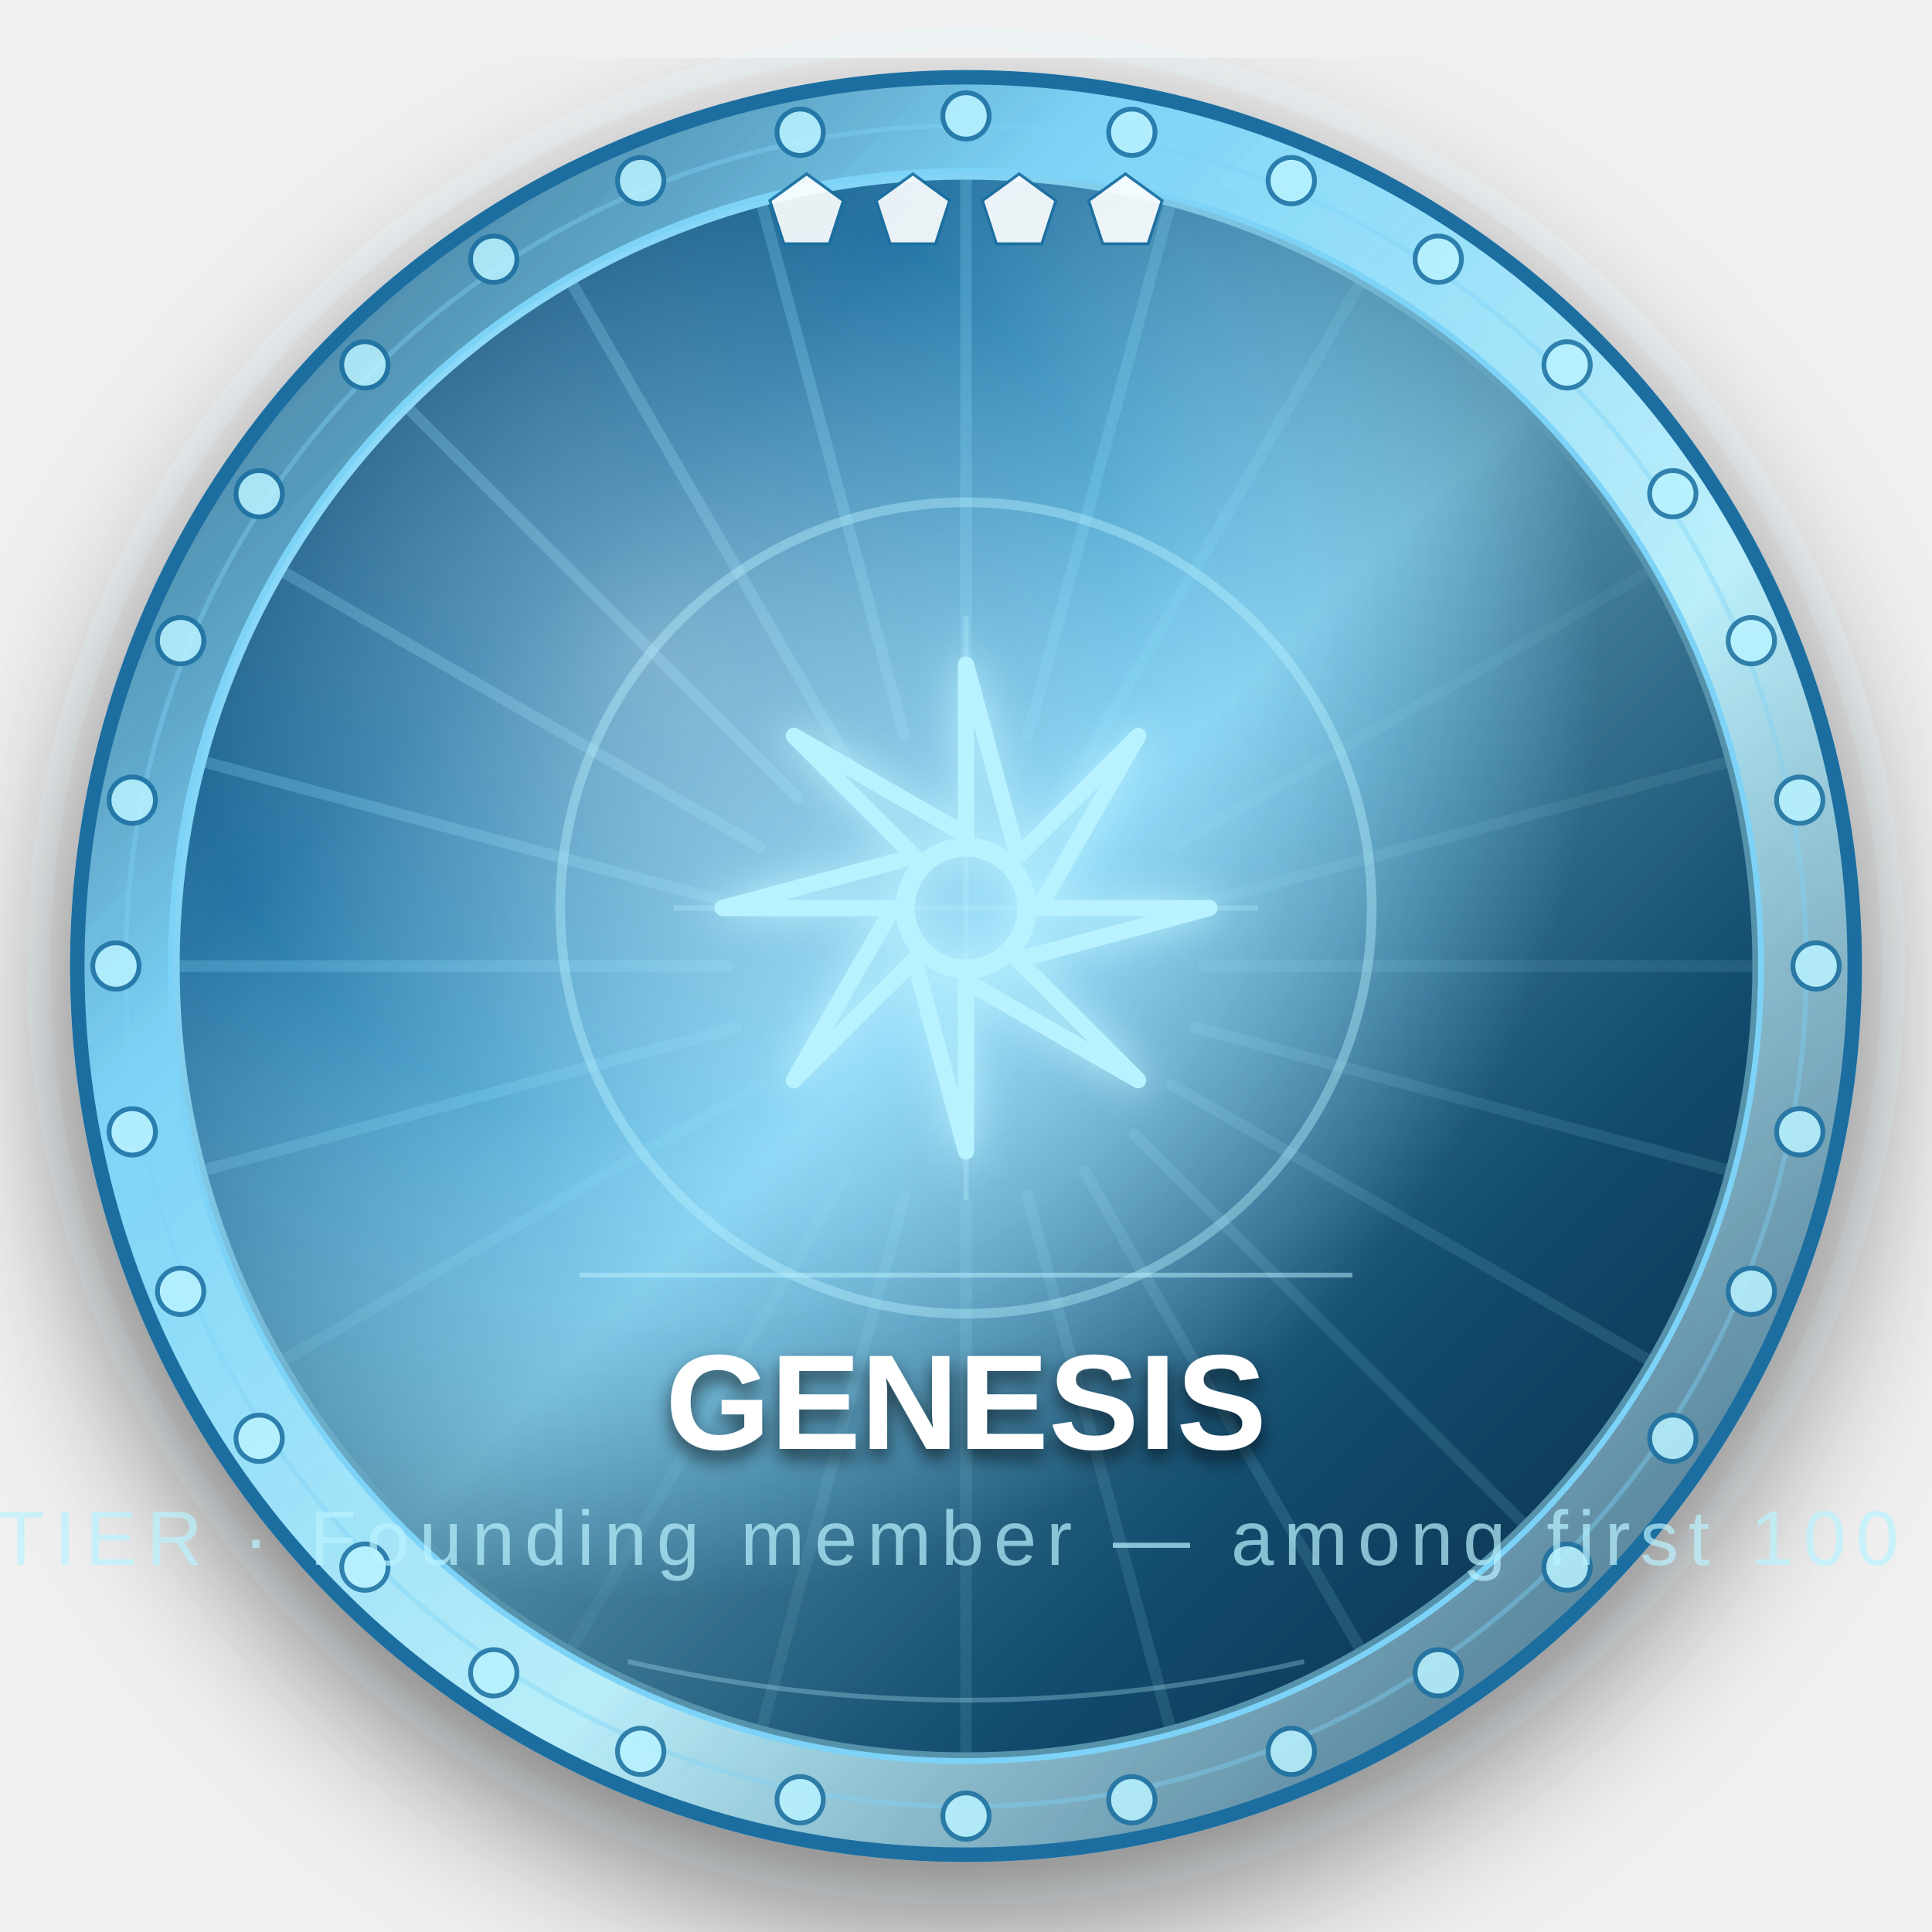
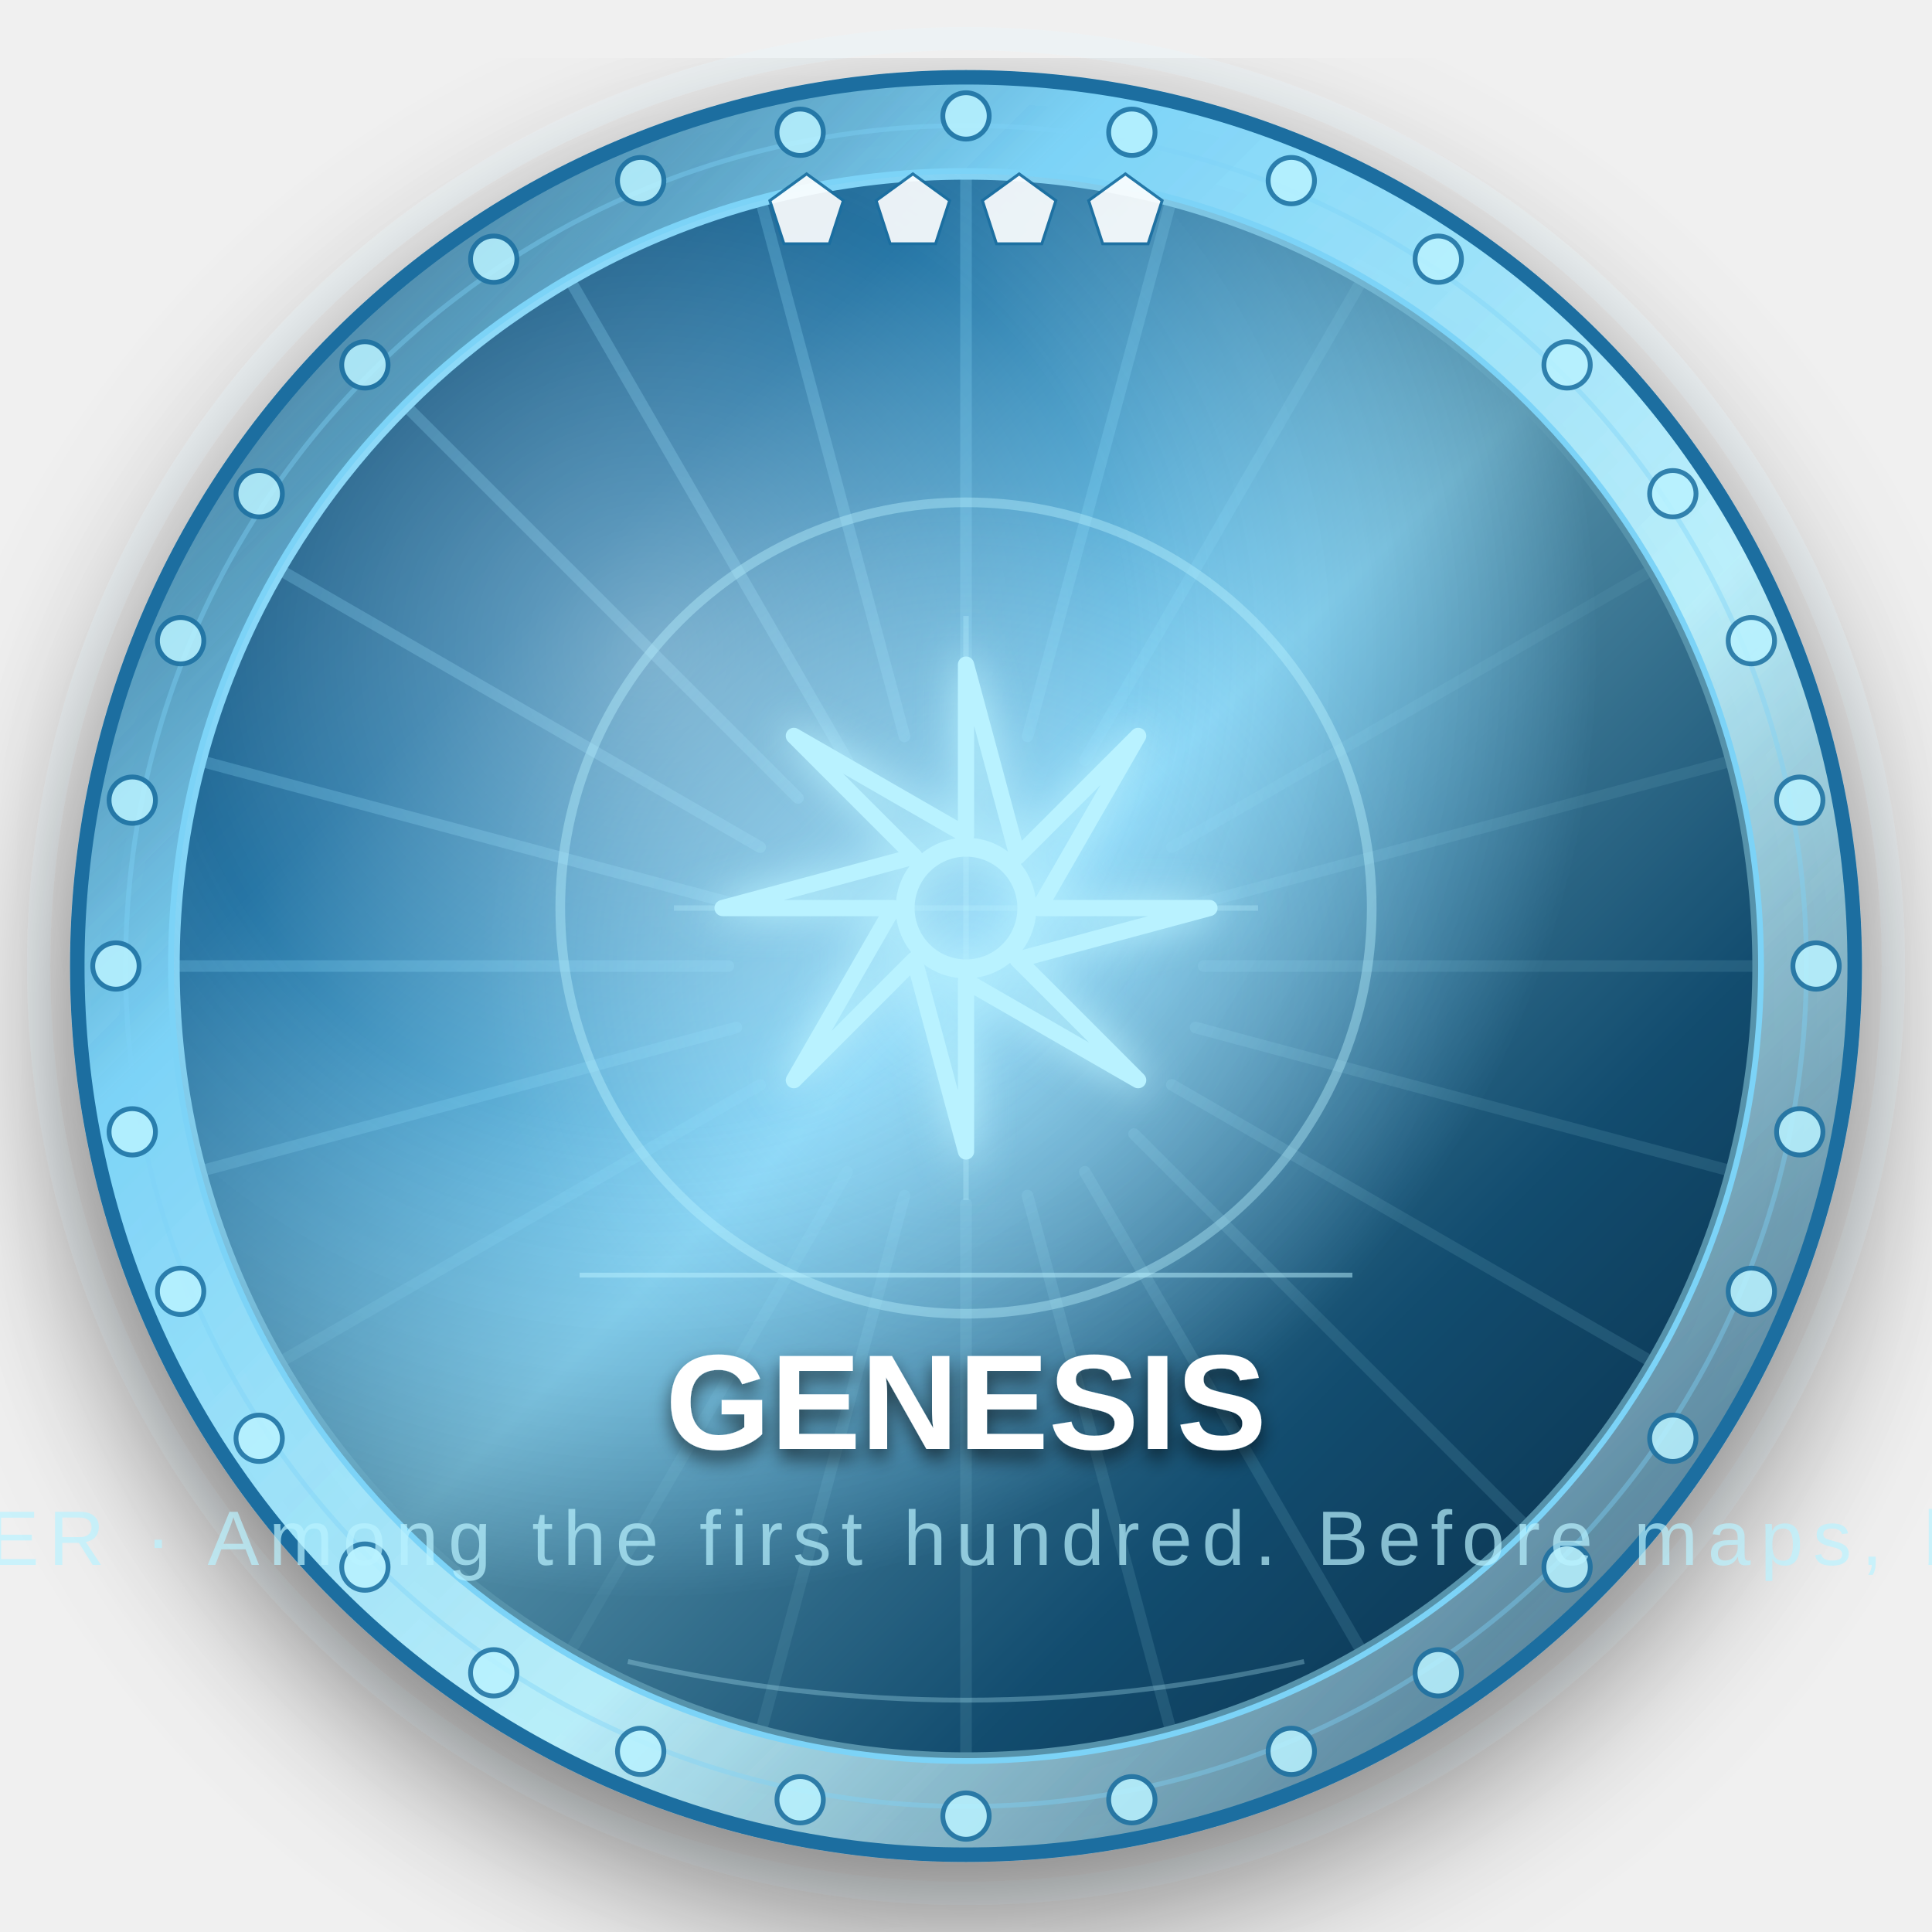
<svg xmlns="http://www.w3.org/2000/svg" viewBox="0 0 200 200" width="200" height="200">
  <defs>
    <linearGradient id="b16" x1="0%" y1="0%" x2="100%" y2="100%">
      <stop offset="0%" stop-color="#0C3B5E" />
      <stop offset="25%" stop-color="#1A6EA0" />
      <stop offset="50%" stop-color="#7CD3F7" />
      <stop offset="75%" stop-color="#1A6EA0" />
      <stop offset="100%" stop-color="#0C3B5E" />
    </linearGradient>
    <linearGradient id="r16" x1="0%" y1="0%" x2="100%" y2="100%">
      <stop offset="0%" stop-color="#0C3B5E" stop-opacity="0.8" />
      <stop offset="30%" stop-color="#7CD3F7" stop-opacity="1" />
      <stop offset="60%" stop-color="#B9F2FF" stop-opacity="0.9" />
      <stop offset="100%" stop-color="#0C3B5E" stop-opacity="0.8" />
    </linearGradient>
    <radialGradient id="s16" cx="30%" cy="30%" r="60%">
      <stop offset="0%" stop-color="#fff" stop-opacity="0.36" />
      <stop offset="50%" stop-color="#fff" stop-opacity="0.05" />
      <stop offset="100%" stop-color="#000" stop-opacity="0.31" />
    </radialGradient>
    <radialGradient id="c16" cx="50%" cy="50%" r="50%">
      <stop offset="0%" stop-color="#E8F8FF" stop-opacity="0.25" />
      <stop offset="100%" stop-color="#E8F8FF" stop-opacity="0" />
    </radialGradient>
    <filter id="sh16" x="-30%" y="-30%" width="160%" height="160%">
      <feDropShadow dx="0" dy="6" stdDeviation="7" flood-color="#000" flood-opacity="0.5" />
    </filter>
    <filter id="ig16">
      <feGaussianBlur stdDeviation="2" result="b" />
      <feMerge>
        <feMergeNode in="b" />
        <feMergeNode in="SourceGraphic" />
      </feMerge>
    </filter>
  </defs>
  <circle cx="100" cy="100" r="96" fill="none" stroke="#E8F8FF" stroke-width="2.4" opacity="0.3" filter="url(#sh16)" />
  <circle cx="100" cy="100" r="92" fill="url(#r16)" stroke="#1A6EA0" stroke-width="1.5" filter="url(#sh16)" />
  <circle cx="100" cy="100" r="87" fill="none" stroke="#7CD3F7" stroke-width="0.5" opacity="0.4" />
  <circle cx="100" cy="100" r="82" fill="url(#b16)" stroke="#7CD3F7" stroke-width="1.2" />
  <line x1="124.6" y1="100" x2="182" y2="100" stroke="#7CD3F7" stroke-width="1.2" opacity="0.26" stroke-linecap="round" />
  <line x1="123.762" y1="106.367" x2="179.206" y2="121.223" stroke="#7CD3F7" stroke-width="1.2" opacity="0.26" stroke-linecap="round" />
  <line x1="121.304" y1="112.3" x2="171.014" y2="141" stroke="#7CD3F7" stroke-width="1.2" opacity="0.26" stroke-linecap="round" />
  <line x1="117.395" y1="117.395" x2="157.983" y2="157.983" stroke="#7CD3F7" stroke-width="1.2" opacity="0.26" stroke-linecap="round" />
  <line x1="112.3" y1="121.304" x2="141" y2="171.014" stroke="#7CD3F7" stroke-width="1.2" opacity="0.26" stroke-linecap="round" />
  <line x1="106.367" y1="123.762" x2="121.223" y2="179.206" stroke="#7CD3F7" stroke-width="1.2" opacity="0.26" stroke-linecap="round" />
  <line x1="100" y1="124.6" x2="100" y2="182" stroke="#7CD3F7" stroke-width="1.2" opacity="0.26" stroke-linecap="round" />
  <line x1="93.633" y1="123.762" x2="78.777" y2="179.206" stroke="#7CD3F7" stroke-width="1.2" opacity="0.26" stroke-linecap="round" />
  <line x1="87.7" y1="121.304" x2="59" y2="171.014" stroke="#7CD3F7" stroke-width="1.2" opacity="0.26" stroke-linecap="round" />
  <line x1="82.605" y1="117.395" x2="42.017" y2="157.983" stroke="#7CD3F7" stroke-width="1.2" opacity="0.26" stroke-linecap="round" />
  <line x1="78.696" y1="112.3" x2="28.986" y2="141" stroke="#7CD3F7" stroke-width="1.2" opacity="0.26" stroke-linecap="round" />
  <line x1="76.238" y1="106.367" x2="20.794" y2="121.223" stroke="#7CD3F7" stroke-width="1.2" opacity="0.26" stroke-linecap="round" />
  <line x1="75.4" y1="100" x2="18" y2="100" stroke="#7CD3F7" stroke-width="1.2" opacity="0.26" stroke-linecap="round" />
  <line x1="76.238" y1="93.633" x2="20.794" y2="78.777" stroke="#7CD3F7" stroke-width="1.2" opacity="0.26" stroke-linecap="round" />
  <line x1="78.696" y1="87.7" x2="28.986" y2="59" stroke="#7CD3F7" stroke-width="1.2" opacity="0.26" stroke-linecap="round" />
  <line x1="82.605" y1="82.605" x2="42.017" y2="42.017" stroke="#7CD3F7" stroke-width="1.2" opacity="0.26" stroke-linecap="round" />
  <line x1="87.7" y1="78.696" x2="59" y2="28.986" stroke="#7CD3F7" stroke-width="1.2" opacity="0.26" stroke-linecap="round" />
  <line x1="93.633" y1="76.238" x2="78.777" y2="20.794" stroke="#7CD3F7" stroke-width="1.2" opacity="0.26" stroke-linecap="round" />
  <line x1="100" y1="75.4" x2="100" y2="18" stroke="#7CD3F7" stroke-width="1.2" opacity="0.26" stroke-linecap="round" />
  <line x1="106.367" y1="76.238" x2="121.223" y2="20.794" stroke="#7CD3F7" stroke-width="1.2" opacity="0.26" stroke-linecap="round" />
  <line x1="112.3" y1="78.696" x2="141" y2="28.986" stroke="#7CD3F7" stroke-width="1.2" opacity="0.26" stroke-linecap="round" />
  <line x1="117.395" y1="82.605" x2="157.983" y2="42.017" stroke="#7CD3F7" stroke-width="1.2" opacity="0.26" stroke-linecap="round" />
  <line x1="121.304" y1="87.7" x2="171.014" y2="59" stroke="#7CD3F7" stroke-width="1.2" opacity="0.26" stroke-linecap="round" />
  <line x1="123.762" y1="93.633" x2="179.206" y2="78.777" stroke="#7CD3F7" stroke-width="1.2" opacity="0.26" stroke-linecap="round" />
  <circle cx="100" cy="100" r="50" fill="url(#c16)" />
  <circle cx="100" cy="100" r="82" fill="url(#s16)" />
  <circle cx="100" cy="12" r="2.4" fill="#B9F2FF" stroke="#1A6EA0" stroke-width="0.5" opacity="0.85" />
  <circle cx="117.168" cy="13.691" r="2.4" fill="#B9F2FF" stroke="#1A6EA0" stroke-width="0.5" opacity="0.85" />
  <circle cx="133.676" cy="18.699" r="2.4" fill="#B9F2FF" stroke="#1A6EA0" stroke-width="0.5" opacity="0.85" />
  <circle cx="148.89" cy="26.831" r="2.4" fill="#B9F2FF" stroke="#1A6EA0" stroke-width="0.5" opacity="0.85" />
  <circle cx="162.225" cy="37.775" r="2.4" fill="#B9F2FF" stroke="#1A6EA0" stroke-width="0.5" opacity="0.85" />
  <circle cx="173.169" cy="51.11" r="2.4" fill="#B9F2FF" stroke="#1A6EA0" stroke-width="0.5" opacity="0.85" />
  <circle cx="181.301" cy="66.324" r="2.4" fill="#B9F2FF" stroke="#1A6EA0" stroke-width="0.5" opacity="0.85" />
  <circle cx="186.309" cy="82.832" r="2.4" fill="#B9F2FF" stroke="#1A6EA0" stroke-width="0.5" opacity="0.85" />
  <circle cx="188" cy="100" r="2.4" fill="#B9F2FF" stroke="#1A6EA0" stroke-width="0.5" opacity="0.85" />
  <circle cx="186.309" cy="117.168" r="2.4" fill="#B9F2FF" stroke="#1A6EA0" stroke-width="0.5" opacity="0.85" />
  <circle cx="181.301" cy="133.676" r="2.4" fill="#B9F2FF" stroke="#1A6EA0" stroke-width="0.5" opacity="0.85" />
  <circle cx="173.169" cy="148.89" r="2.4" fill="#B9F2FF" stroke="#1A6EA0" stroke-width="0.5" opacity="0.85" />
  <circle cx="162.225" cy="162.225" r="2.4" fill="#B9F2FF" stroke="#1A6EA0" stroke-width="0.5" opacity="0.85" />
  <circle cx="148.89" cy="173.169" r="2.4" fill="#B9F2FF" stroke="#1A6EA0" stroke-width="0.5" opacity="0.85" />
  <circle cx="133.676" cy="181.301" r="2.4" fill="#B9F2FF" stroke="#1A6EA0" stroke-width="0.5" opacity="0.85" />
  <circle cx="117.168" cy="186.309" r="2.4" fill="#B9F2FF" stroke="#1A6EA0" stroke-width="0.5" opacity="0.85" />
  <circle cx="100" cy="188" r="2.4" fill="#B9F2FF" stroke="#1A6EA0" stroke-width="0.5" opacity="0.85" />
  <circle cx="82.832" cy="186.309" r="2.4" fill="#B9F2FF" stroke="#1A6EA0" stroke-width="0.5" opacity="0.85" />
  <circle cx="66.324" cy="181.301" r="2.4" fill="#B9F2FF" stroke="#1A6EA0" stroke-width="0.5" opacity="0.85" />
  <circle cx="51.11" cy="173.169" r="2.4" fill="#B9F2FF" stroke="#1A6EA0" stroke-width="0.5" opacity="0.85" />
  <circle cx="37.775" cy="162.225" r="2.4" fill="#B9F2FF" stroke="#1A6EA0" stroke-width="0.5" opacity="0.85" />
  <circle cx="26.831" cy="148.89" r="2.4" fill="#B9F2FF" stroke="#1A6EA0" stroke-width="0.5" opacity="0.85" />
  <circle cx="18.699" cy="133.676" r="2.4" fill="#B9F2FF" stroke="#1A6EA0" stroke-width="0.5" opacity="0.85" />
  <circle cx="13.691" cy="117.168" r="2.4" fill="#B9F2FF" stroke="#1A6EA0" stroke-width="0.5" opacity="0.85" />
  <circle cx="12" cy="100" r="2.4" fill="#B9F2FF" stroke="#1A6EA0" stroke-width="0.5" opacity="0.85" />
  <circle cx="13.691" cy="82.832" r="2.4" fill="#B9F2FF" stroke="#1A6EA0" stroke-width="0.5" opacity="0.85" />
  <circle cx="18.699" cy="66.324" r="2.4" fill="#B9F2FF" stroke="#1A6EA0" stroke-width="0.5" opacity="0.85" />
  <circle cx="26.831" cy="51.11" r="2.4" fill="#B9F2FF" stroke="#1A6EA0" stroke-width="0.5" opacity="0.85" />
  <circle cx="37.775" cy="37.775" r="2.4" fill="#B9F2FF" stroke="#1A6EA0" stroke-width="0.5" opacity="0.85" />
  <circle cx="51.11" cy="26.831" r="2.4" fill="#B9F2FF" stroke="#1A6EA0" stroke-width="0.5" opacity="0.85" />
  <circle cx="66.324" cy="18.699" r="2.4" fill="#B9F2FF" stroke="#1A6EA0" stroke-width="0.5" opacity="0.85" />
  <circle cx="82.832" cy="13.691" r="2.4" fill="#B9F2FF" stroke="#1A6EA0" stroke-width="0.5" opacity="0.85" />
  <polygon points="83.5,18 87.304,20.764 85.851,25.236 81.149,25.236 79.696,20.764" fill="#FFFFFF" stroke="#1A6EA0" stroke-width="0.3" opacity="0.9" />
  <polygon points="94.5,18 98.304,20.764 96.851,25.236 92.149,25.236 90.696,20.764" fill="#FFFFFF" stroke="#1A6EA0" stroke-width="0.3" opacity="0.9" />
  <polygon points="105.5,18 109.304,20.764 107.851,25.236 103.149,25.236 101.696,20.764" fill="#FFFFFF" stroke="#1A6EA0" stroke-width="0.3" opacity="0.9" />
  <polygon points="116.5,18 120.304,20.764 118.851,25.236 114.149,25.236 112.696,20.764" fill="#FFFFFF" stroke="#1A6EA0" stroke-width="0.3" opacity="0.9" />
  <circle cx="100" cy="94" r="42" fill="none" stroke="#B9F2FF" stroke-width="1" opacity="0.4" />
  <g filter="url(#ig16)">
    <g transform="translate(100,94)">
      <polygon points="7.56,0 25.2,0 5.346,5.346 17.819,17.819 4.629164900776995e-16,7.56 1.543054966925665e-15,25.2 -5.346,5.346 -17.819,17.819 -7.56,9.25832980155399e-16 -25.2,3.08610993385133e-15 -5.346,-5.346 -17.819,-17.819 -1.3887494702330984e-15,-7.56 -4.6291649007769944e-15,-25.2 5.346,-5.346 17.819,-17.819" fill="none" stroke="#B9F2FF" stroke-width="1.68" stroke-linejoin="round" />
      <circle cx="0" cy="0" r="6.3" fill="none" stroke="#B9F2FF" stroke-width="1.96" />
      <line x1="-30.24" y1="0" x2="30.24" y2="0" stroke="#B9F2FF" stroke-width="0.56" opacity="0.3" />
      <line x1="0" y1="-30.24" x2="0" y2="30.24" stroke="#B9F2FF" stroke-width="0.56" opacity="0.3" />
    </g>
  </g>
  <line x1="60" y1="132" x2="140" y2="132" stroke="#B9F2FF" stroke-width="0.5" opacity="0.5" />
  <text x="100" y="150" text-anchor="middle" font-size="14" font-weight="bold" fill="#fff" font-family="Arial,sans-serif" filter="drop-shadow(0 1px 1px rgba(0,0,0,0.6))">GENESIS</text>
-   <text x="100" y="162" text-anchor="middle" font-size="8" fill="#B9F2FF" opacity="0.7" font-family="Arial,sans-serif" letter-spacing="1">DIAMOND TIER · Founding member — among first 100 registrants</text>
+   <text x="100" y="162" text-anchor="middle" font-size="8" fill="#B9F2FF" opacity="0.7" font-family="Arial,sans-serif" letter-spacing="1">DIAMOND TIER · Among the first hundred. Before maps, before roads.</text>
  <path d="M65 172 Q100 180 135 172" fill="none" stroke="#B9F2FF" stroke-width="0.5" opacity="0.3" />
</svg>
